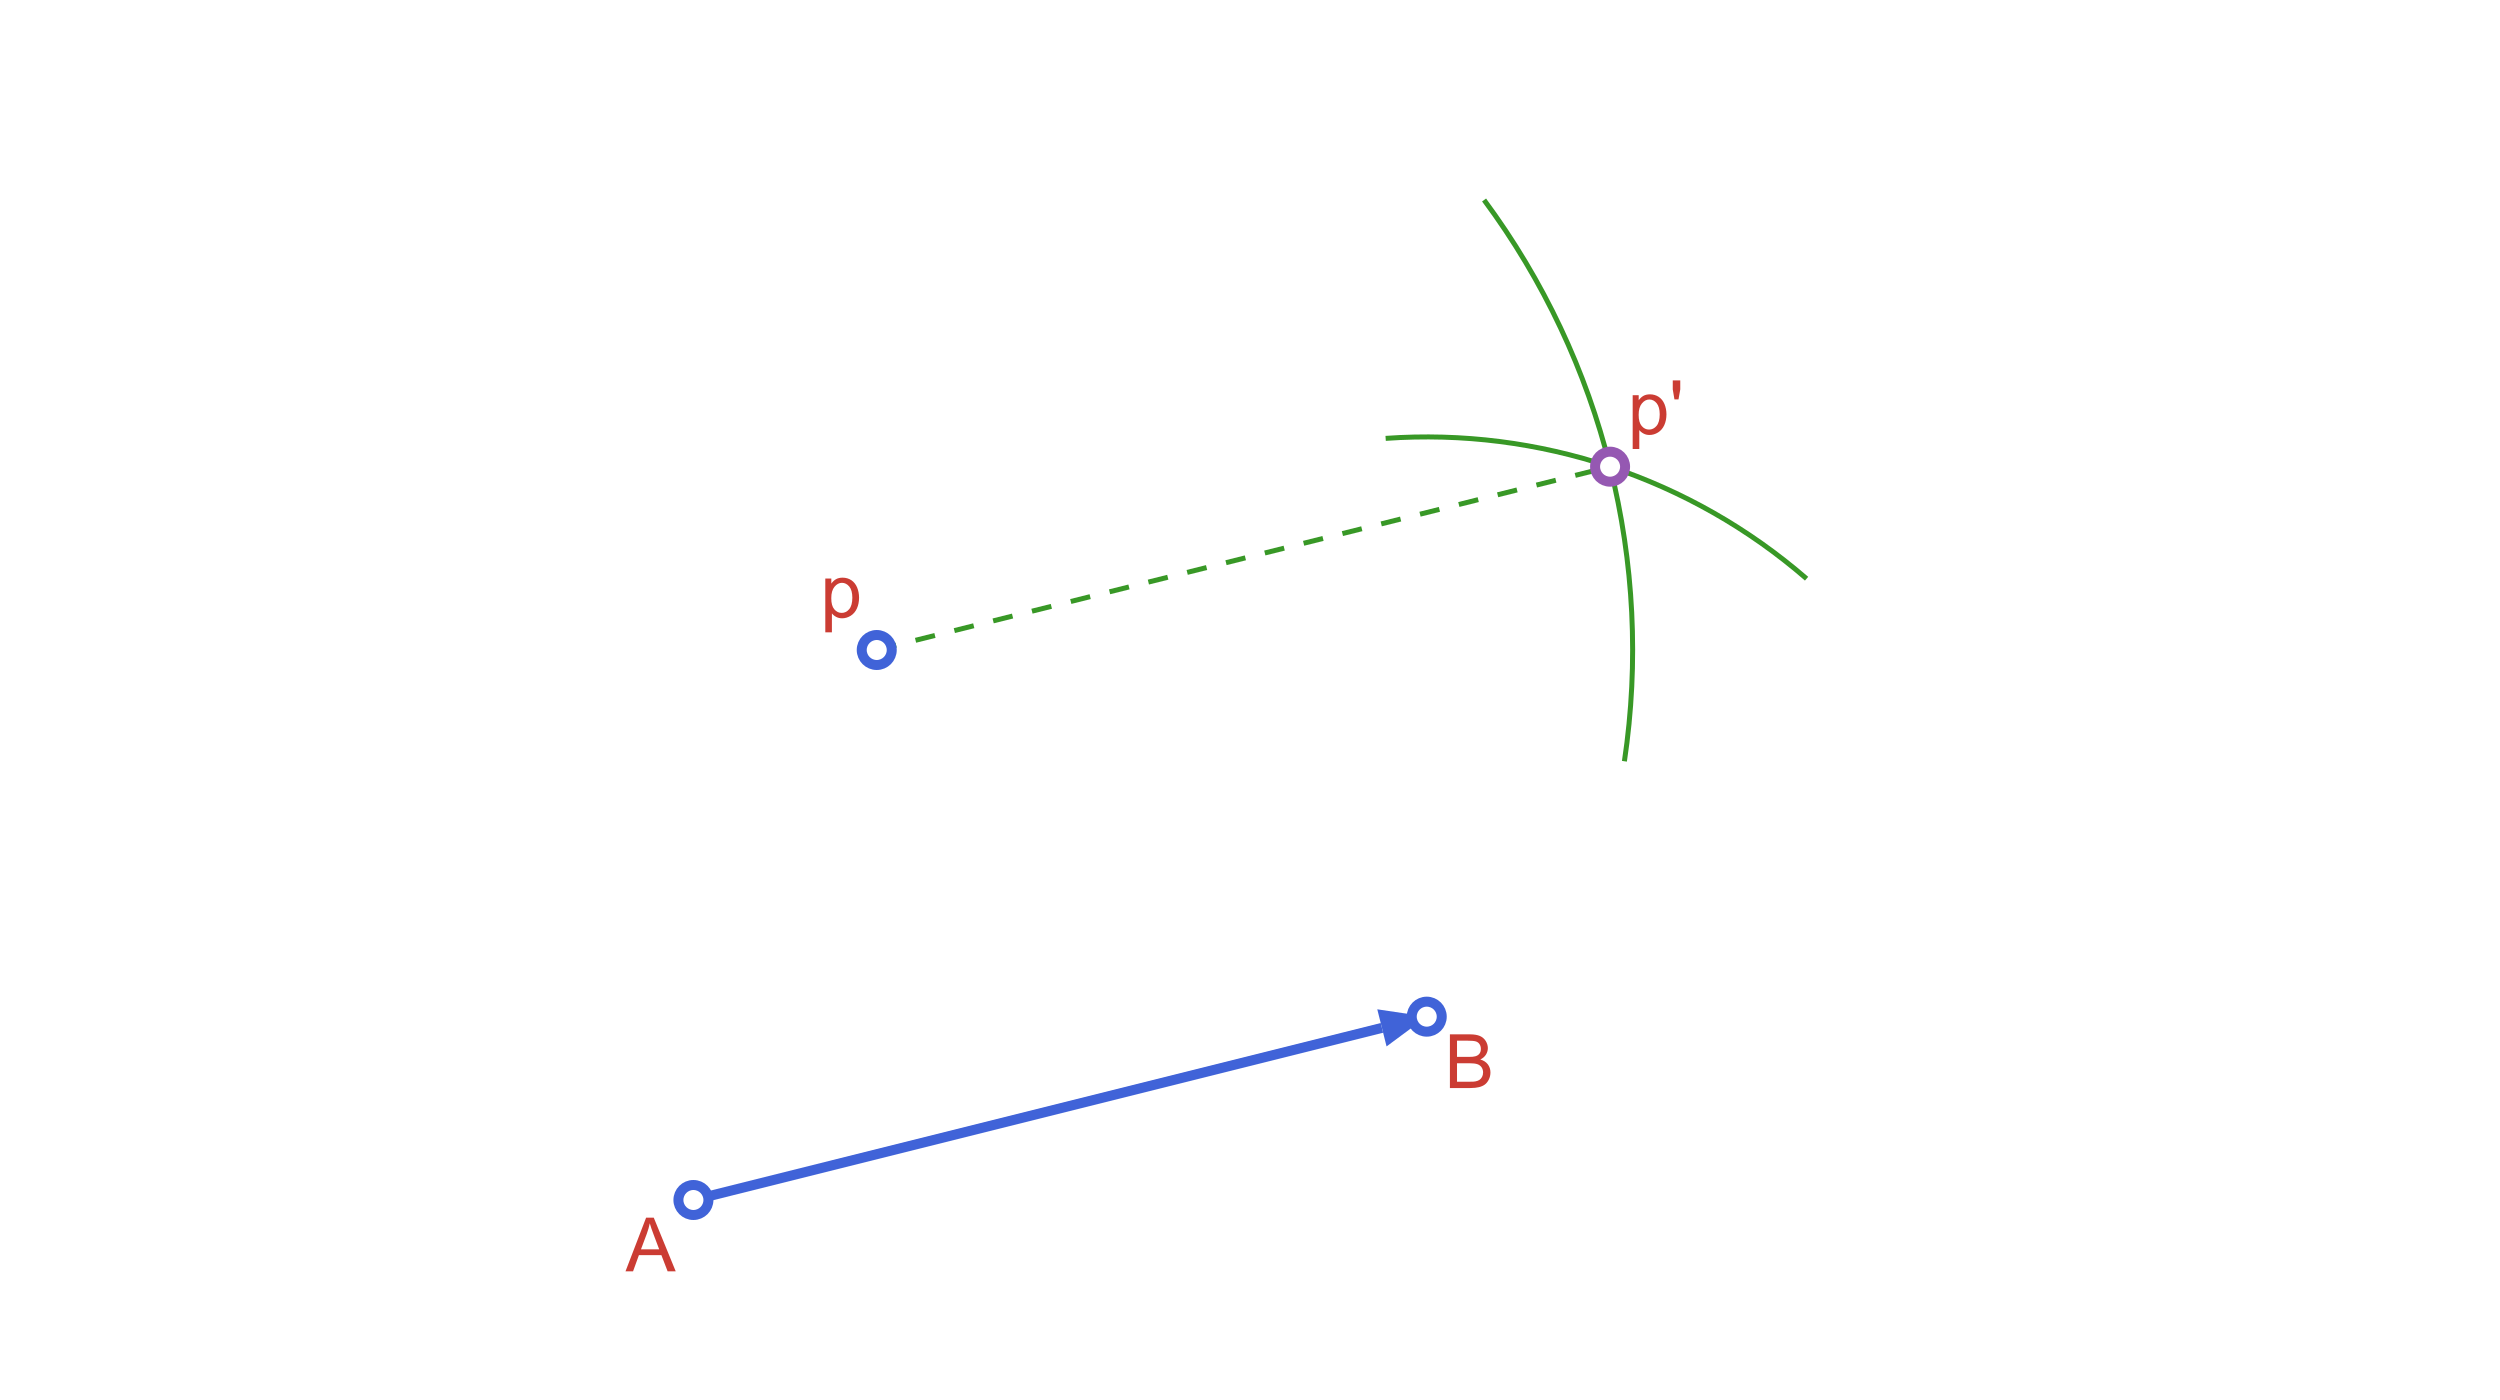
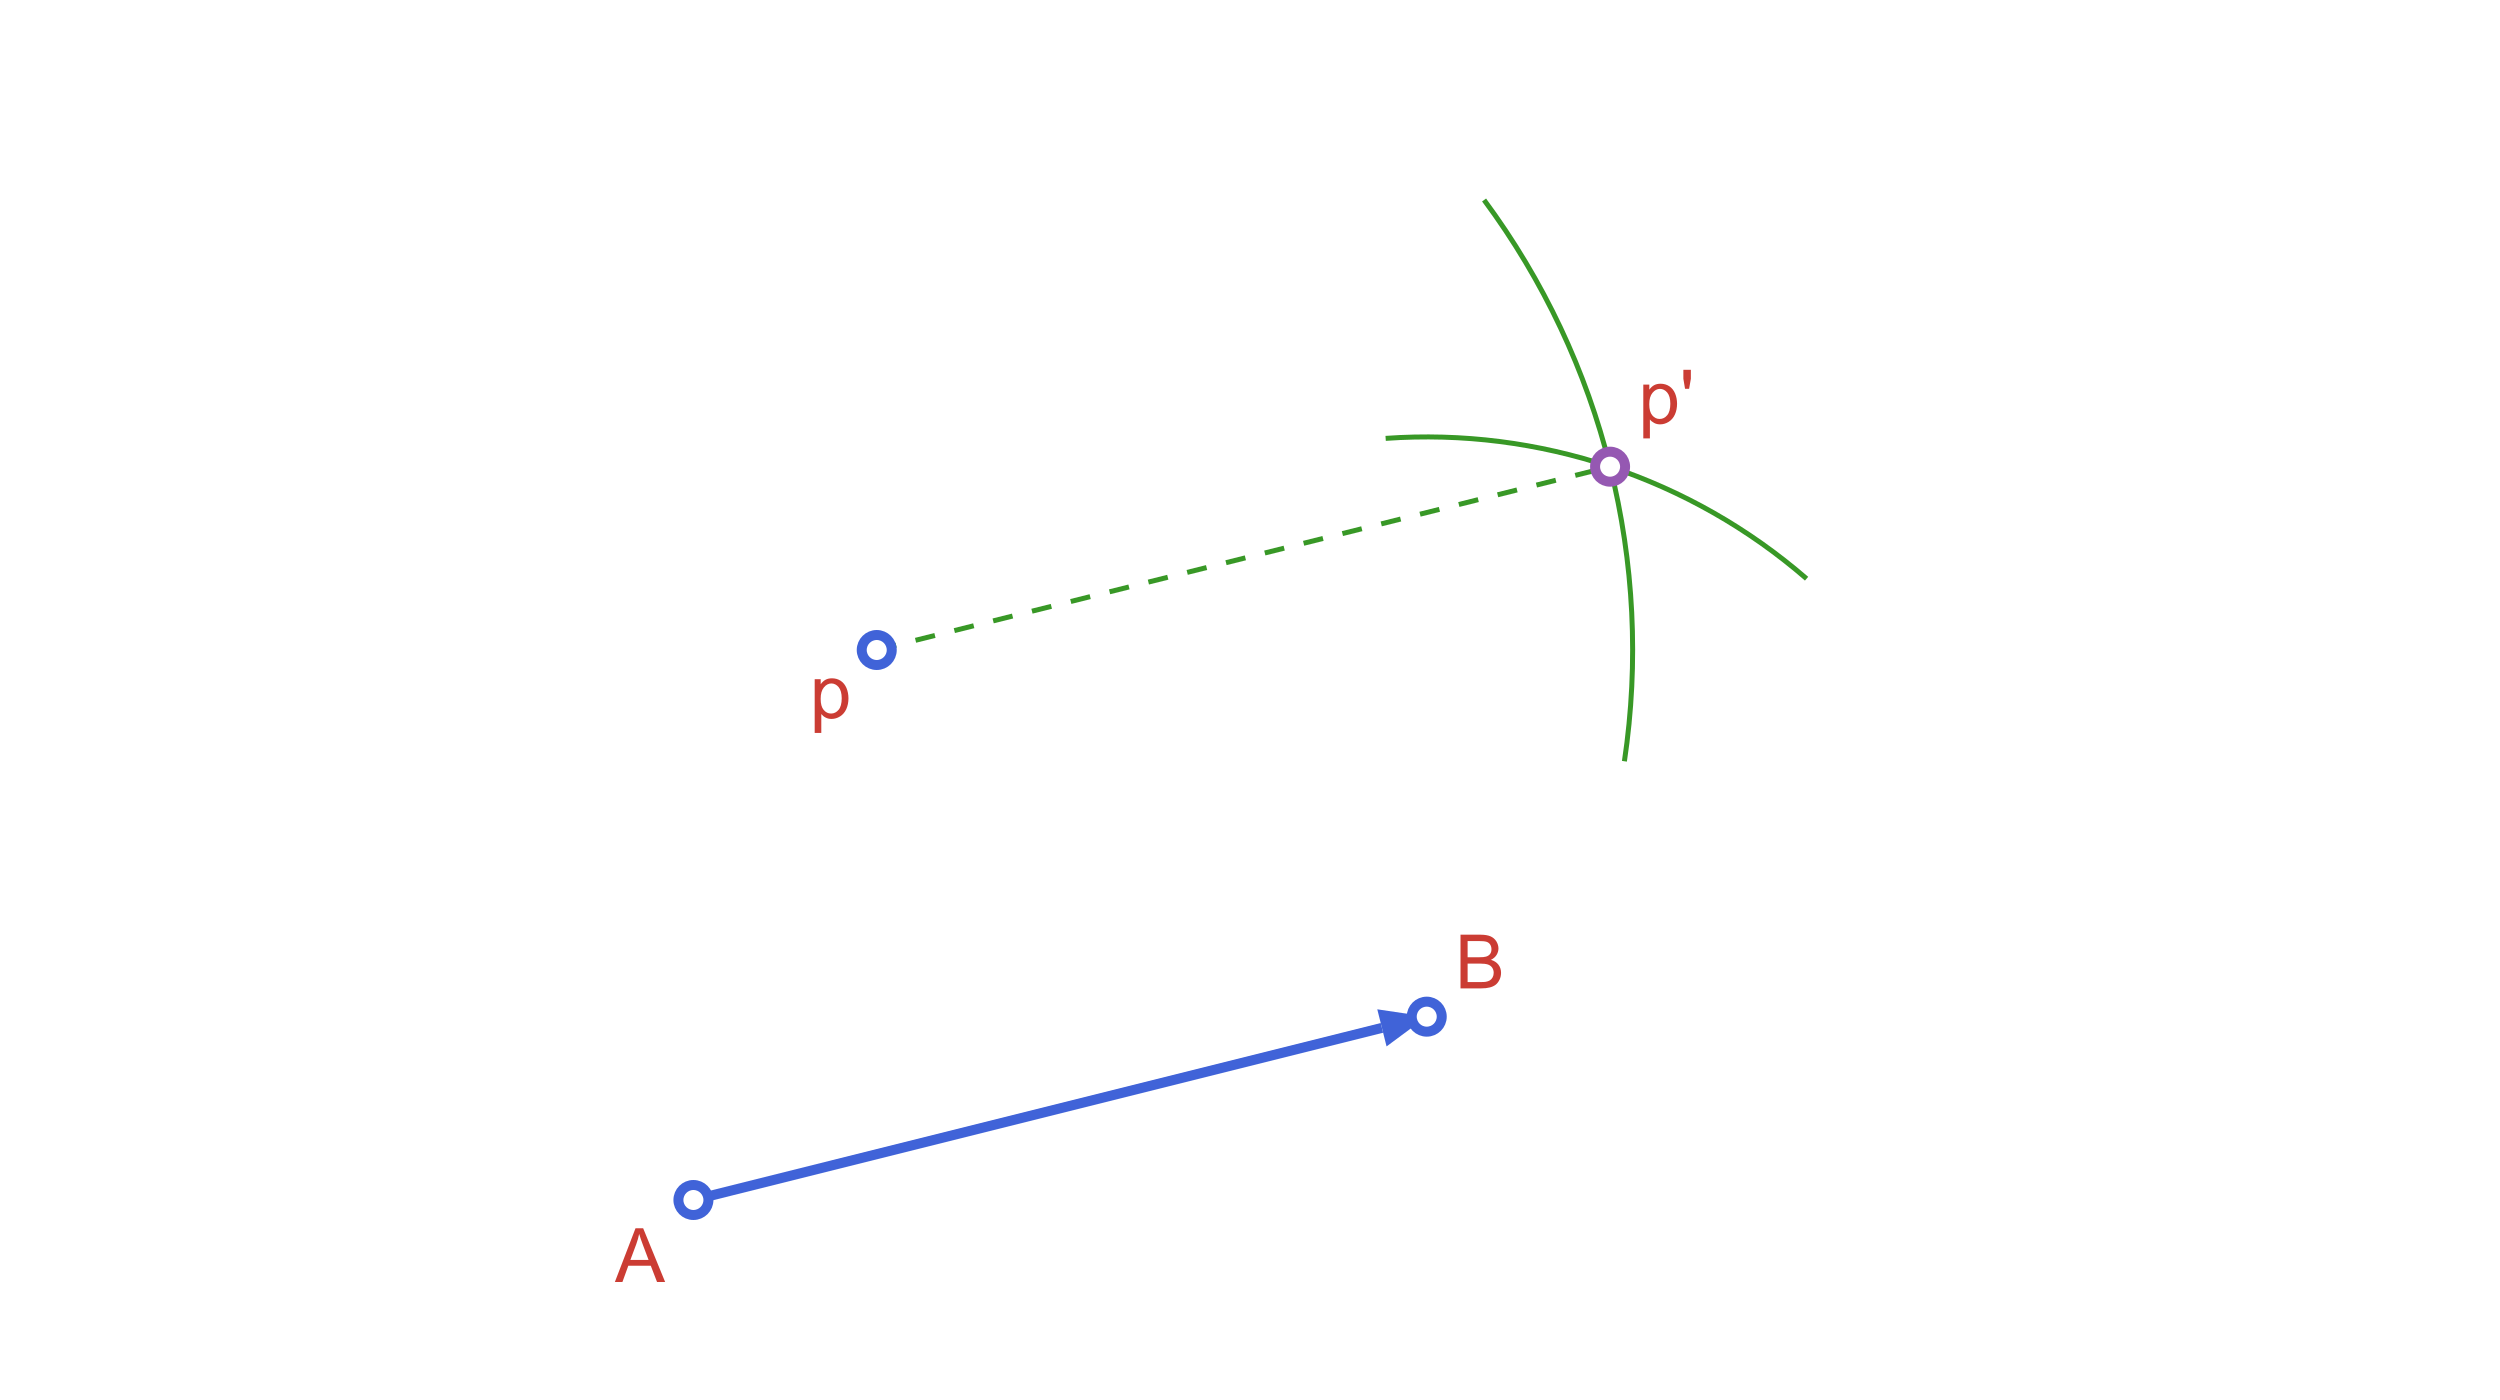
<svg xmlns="http://www.w3.org/2000/svg" xmlns:xlink="http://www.w3.org/1999/xlink" width="500" height="280" viewBox="0 0 500 280">
  <defs>
    <g>
      <g id="glyph-0-0">
        <path d="M -0.023 0 L 4.102 -10.738 L 5.633 -10.738 L 10.027 0 L 8.406 0 L 7.156 -3.25 L 2.664 -3.25 L 1.488 0 Z M 3.078 -4.41 L 6.715 -4.41 L 5.594 -7.383 C 5.25 -8.285 4.996 -9.027 4.836 -9.609 C 4.695 -8.922 4.504 -8.238 4.254 -7.559 Z M 3.078 -4.41 " />
      </g>
      <g id="glyph-0-1">
        <path d="M 1.098 0 L 1.098 -10.738 L 5.125 -10.738 C 5.945 -10.734 6.605 -10.625 7.102 -10.41 C 7.594 -10.191 7.98 -9.855 8.266 -9.406 C 8.543 -8.953 8.684 -8.484 8.688 -7.992 C 8.684 -7.531 8.559 -7.098 8.312 -6.691 C 8.059 -6.285 7.684 -5.957 7.184 -5.711 C 7.832 -5.52 8.332 -5.195 8.684 -4.738 C 9.031 -4.277 9.203 -3.734 9.207 -3.113 C 9.203 -2.605 9.098 -2.141 8.887 -1.711 C 8.672 -1.277 8.41 -0.941 8.102 -0.711 C 7.785 -0.473 7.395 -0.297 6.926 -0.18 C 6.453 -0.059 5.875 0 5.191 0 Z M 2.52 -6.227 L 4.84 -6.227 C 5.469 -6.223 5.918 -6.266 6.195 -6.352 C 6.555 -6.457 6.828 -6.633 7.012 -6.883 C 7.195 -7.129 7.289 -7.441 7.289 -7.82 C 7.289 -8.176 7.203 -8.488 7.031 -8.762 C 6.859 -9.031 6.613 -9.219 6.297 -9.32 C 5.98 -9.418 5.438 -9.469 4.664 -9.469 L 2.52 -9.469 Z M 2.52 -1.266 L 5.191 -1.266 C 5.652 -1.266 5.973 -1.281 6.16 -1.32 C 6.48 -1.375 6.754 -1.473 6.977 -1.609 C 7.195 -1.746 7.375 -1.945 7.52 -2.207 C 7.66 -2.469 7.734 -2.77 7.734 -3.113 C 7.734 -3.512 7.629 -3.859 7.426 -4.156 C 7.215 -4.449 6.93 -4.656 6.57 -4.777 C 6.203 -4.895 5.684 -4.957 5.004 -4.957 L 2.52 -4.957 Z M 2.52 -1.266 " />
      </g>
      <g id="glyph-0-2">
        <path d="M 0.988 2.98 L 0.988 -7.777 L 2.191 -7.777 L 2.191 -6.766 C 2.473 -7.16 2.789 -7.457 3.148 -7.656 C 3.5 -7.852 3.934 -7.949 4.445 -7.953 C 5.105 -7.949 5.691 -7.781 6.203 -7.441 C 6.707 -7.098 7.09 -6.613 7.352 -5.996 C 7.609 -5.371 7.738 -4.691 7.742 -3.949 C 7.738 -3.152 7.598 -2.434 7.312 -1.797 C 7.023 -1.16 6.605 -0.672 6.066 -0.332 C 5.52 0.008 4.949 0.176 4.352 0.176 C 3.91 0.176 3.516 0.086 3.168 -0.102 C 2.816 -0.285 2.531 -0.52 2.309 -0.805 L 2.309 2.98 Z M 2.184 -3.844 C 2.18 -2.844 2.383 -2.102 2.789 -1.625 C 3.195 -1.141 3.684 -0.902 4.262 -0.906 C 4.844 -0.902 5.348 -1.148 5.766 -1.648 C 6.184 -2.141 6.391 -2.91 6.395 -3.953 C 6.391 -4.941 6.188 -5.684 5.781 -6.18 C 5.371 -6.672 4.883 -6.918 4.32 -6.922 C 3.758 -6.918 3.262 -6.656 2.832 -6.133 C 2.395 -5.605 2.18 -4.844 2.184 -3.844 Z M 2.184 -3.844 " />
      </g>
      <g id="glyph-0-3">
        <path d="M 0.996 -6.938 L 0.66 -8.941 L 0.66 -10.738 L 2.16 -10.738 L 2.16 -8.941 L 1.809 -6.938 Z M 0.996 -6.938 " />
      </g>
    </g>
  </defs>
  <path fill="none" stroke-width="1" stroke-linecap="butt" stroke-linejoin="miter" stroke="rgb(22%, 59.6%, 14.9%)" stroke-opacity="1" stroke-miterlimit="10" d="M 296.816 40 C 320.688 72.215 330.781 112.594 324.883 152.254 " />
  <path fill="none" stroke-width="1" stroke-linecap="butt" stroke-linejoin="miter" stroke="rgb(22%, 59.6%, 14.9%)" stroke-opacity="1" stroke-miterlimit="10" d="M 277.129 87.676 C 307.801 85.496 338.086 95.59 361.316 115.738 " />
  <path fill="none" stroke-width="1" stroke-linecap="butt" stroke-linejoin="miter" stroke="rgb(22%, 59.6%, 14.9%)" stroke-opacity="1" stroke-dasharray="4 4" stroke-miterlimit="10" d="M 175.348 130 L 322.016 93.336 " />
  <path fill="none" stroke-width="2" stroke-linecap="butt" stroke-linejoin="miter" stroke="rgb(25.1%, 38.8%, 84.7%)" stroke-opacity="1" stroke-miterlimit="10" d="M 138.684 240 L 276.383 205.574 " />
  <path fill-rule="nonzero" fill="rgb(25.1%, 38.8%, 84.7%)" fill-opacity="1" d="M 275.457 201.863 L 285.348 203.332 L 277.312 209.285 " />
  <g fill="rgb(79.6%, 23.5%, 20%)" fill-opacity="1">
-     <use xlink:href="#glyph-0-0" x="125.12" y="254.273" />
+     <use xlink:href="#glyph-0-0" x="122.999" y="256.394" />
  </g>
  <g fill="rgb(79.6%, 23.5%, 20%)" fill-opacity="1">
-     <use xlink:href="#glyph-0-1" x="288.883" y="217.607" />
+     <use xlink:href="#glyph-0-1" x="291.004" y="197.677" />
  </g>
  <g fill="rgb(79.6%, 23.5%, 20%)" fill-opacity="1">
-     <use xlink:href="#glyph-0-2" x="164.072" y="123.485" />
+     <use xlink:href="#glyph-0-2" x="161.95" y="143.612" />
  </g>
  <g fill="rgb(79.6%, 23.5%, 20%)" fill-opacity="1">
-     <use xlink:href="#glyph-0-2" x="325.549" y="86.819" />
-     <use xlink:href="#glyph-0-3" x="333.892" y="86.819" />
+     <use xlink:href="#glyph-0-2" x="327.671" y="84.697" />
+     <use xlink:href="#glyph-0-3" x="336.013" y="84.697" />
  </g>
  <path fill-rule="nonzero" fill="rgb(100%, 100%, 100%)" fill-opacity="1" stroke-width="2" stroke-linecap="butt" stroke-linejoin="miter" stroke="rgb(25.1%, 38.8%, 84.7%)" stroke-opacity="1" stroke-miterlimit="10" d="M 141.684 240 C 141.684 241.656 140.34 243 138.684 243 C 137.027 243 135.684 241.656 135.684 240 C 135.684 238.344 137.027 237 138.684 237 C 140.34 237 141.684 238.344 141.684 240 Z M 288.348 203.332 C 288.348 204.992 287.004 206.332 285.348 206.332 C 283.691 206.332 282.348 204.992 282.348 203.332 C 282.348 201.676 283.691 200.332 285.348 200.332 C 287.004 200.332 288.348 201.676 288.348 203.332 Z M 178.348 130 C 178.348 131.66 177.004 133 175.348 133 C 173.691 133 172.348 131.66 172.348 130 C 172.348 128.344 173.691 127 175.348 127 C 177.004 127 178.348 128.344 178.348 130 Z M 178.348 130 " />
  <path fill-rule="nonzero" fill="rgb(100%, 100%, 100%)" fill-opacity="1" stroke-width="2" stroke-linecap="butt" stroke-linejoin="miter" stroke="rgb(58.4%, 34.5%, 69.8%)" stroke-opacity="1" stroke-miterlimit="10" d="M 325.016 93.336 C 325.016 94.992 323.672 96.336 322.016 96.336 C 320.355 96.336 319.016 94.992 319.016 93.336 C 319.016 91.68 320.355 90.336 322.016 90.336 C 323.672 90.336 325.016 91.68 325.016 93.336 Z M 325.016 93.336 " />
</svg>
